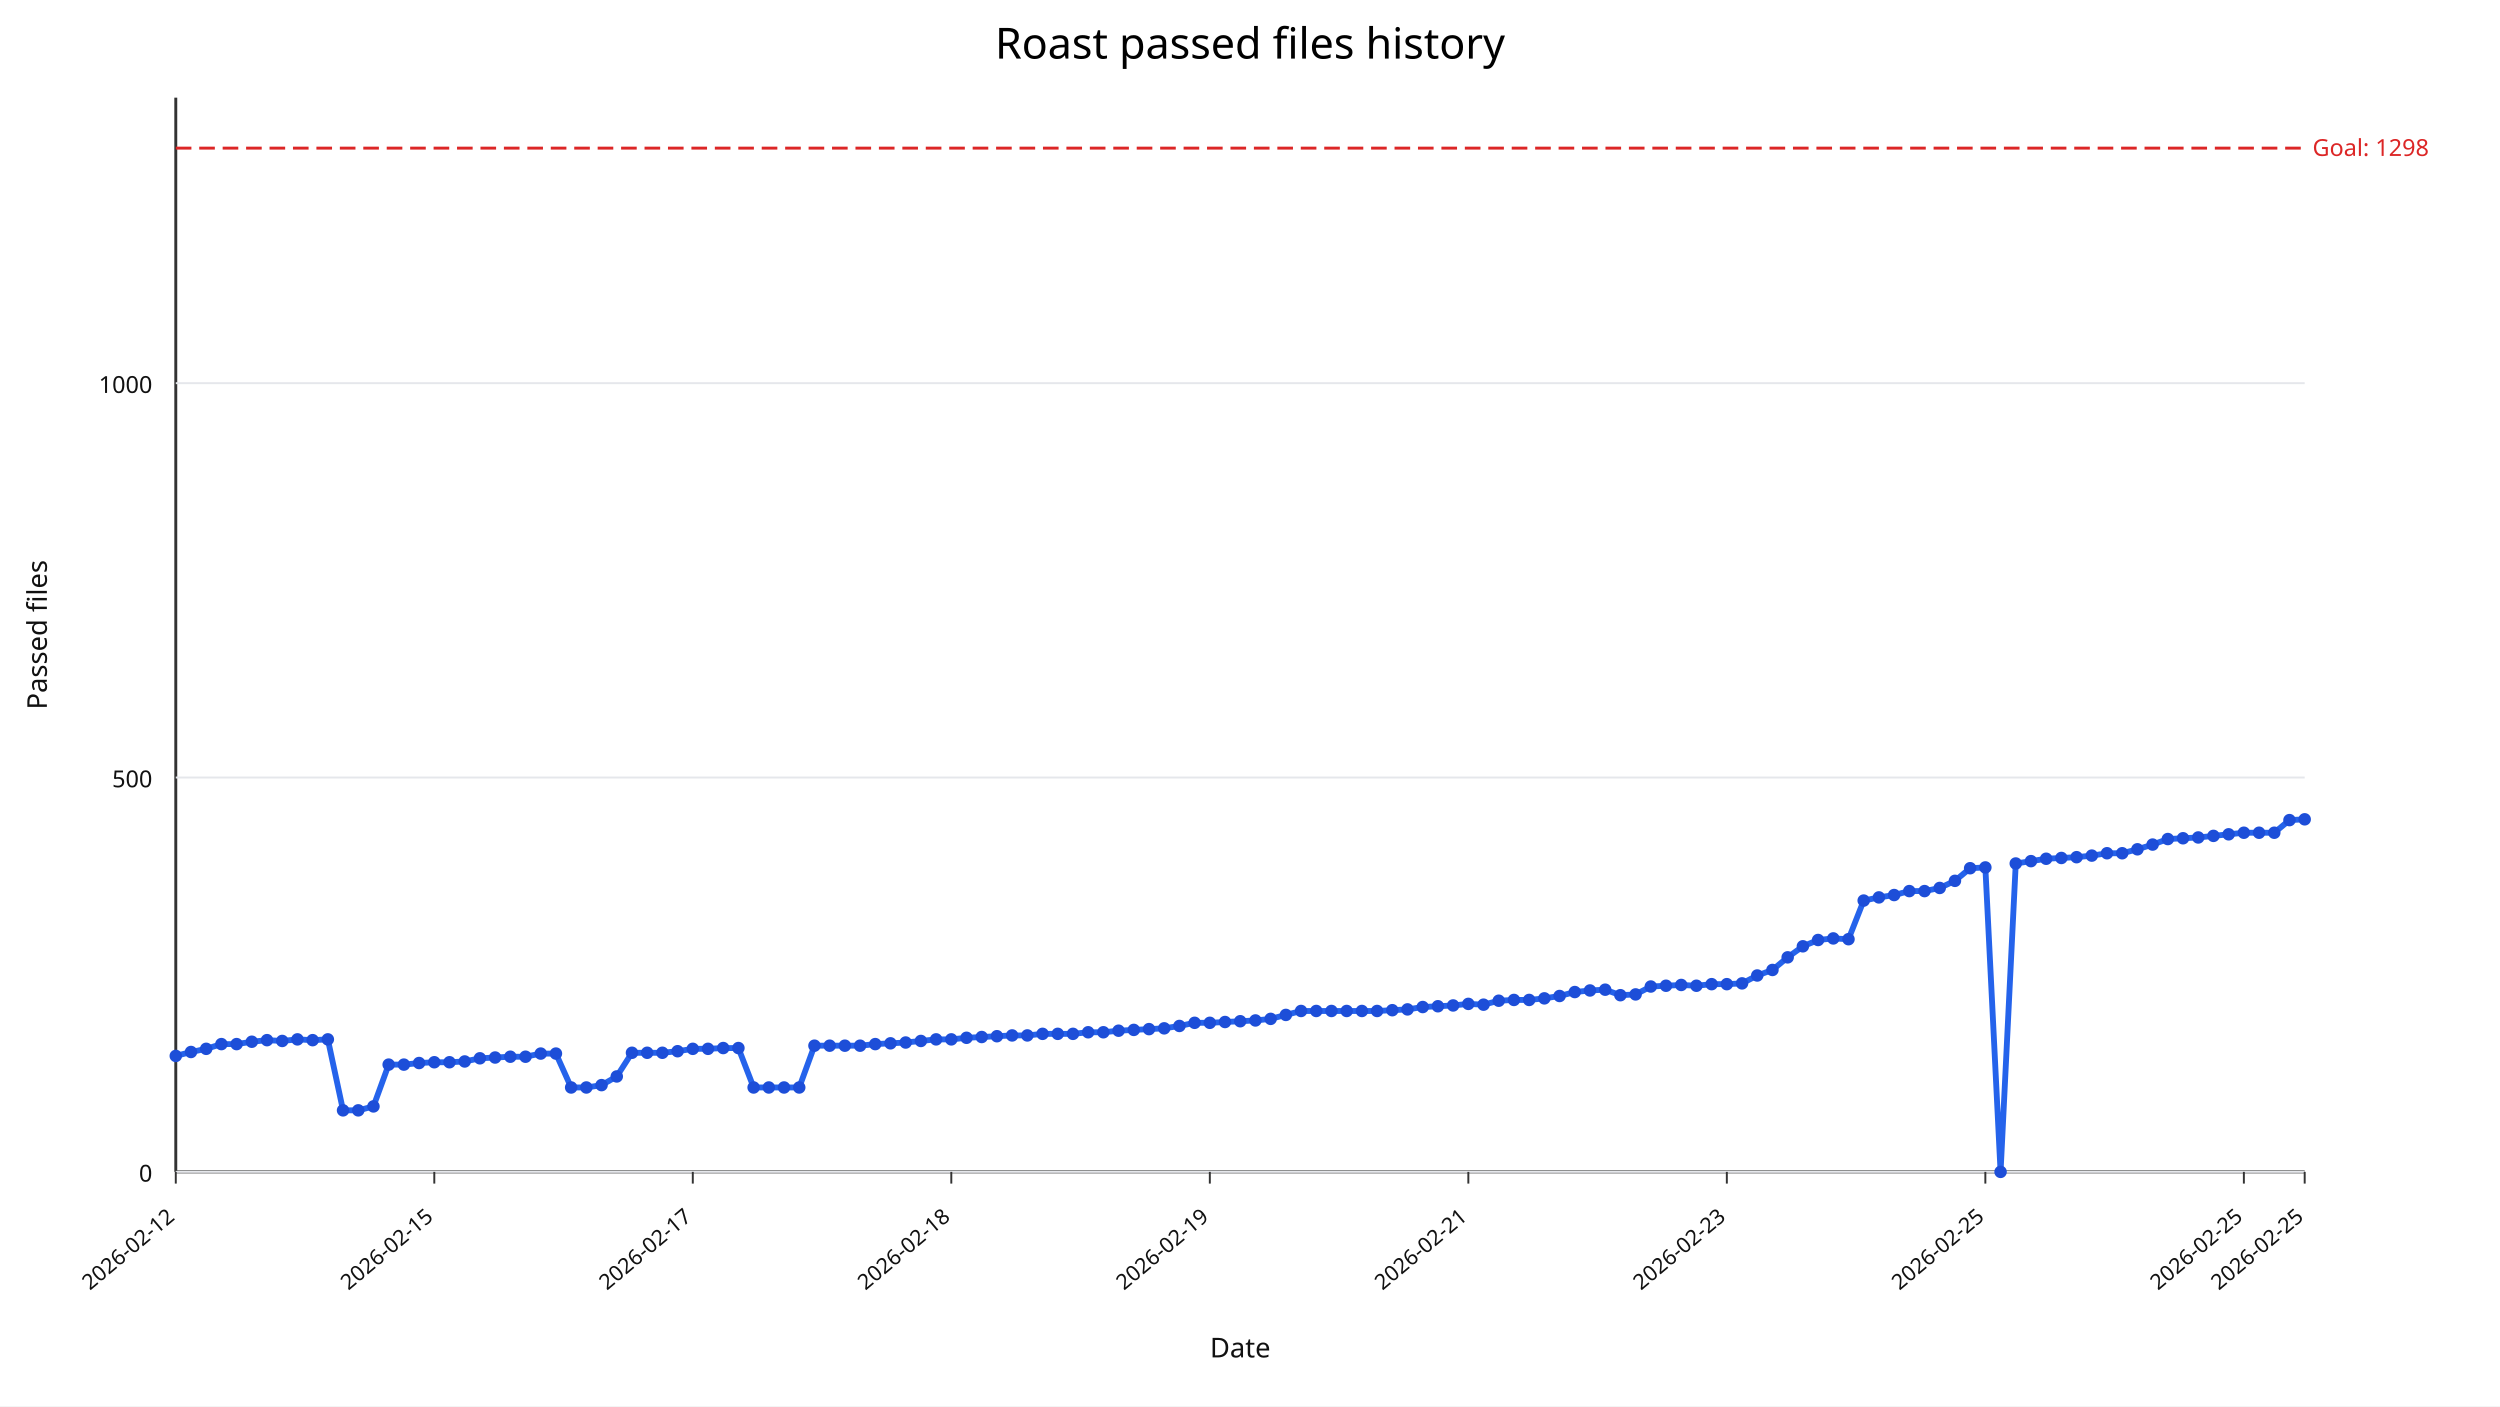
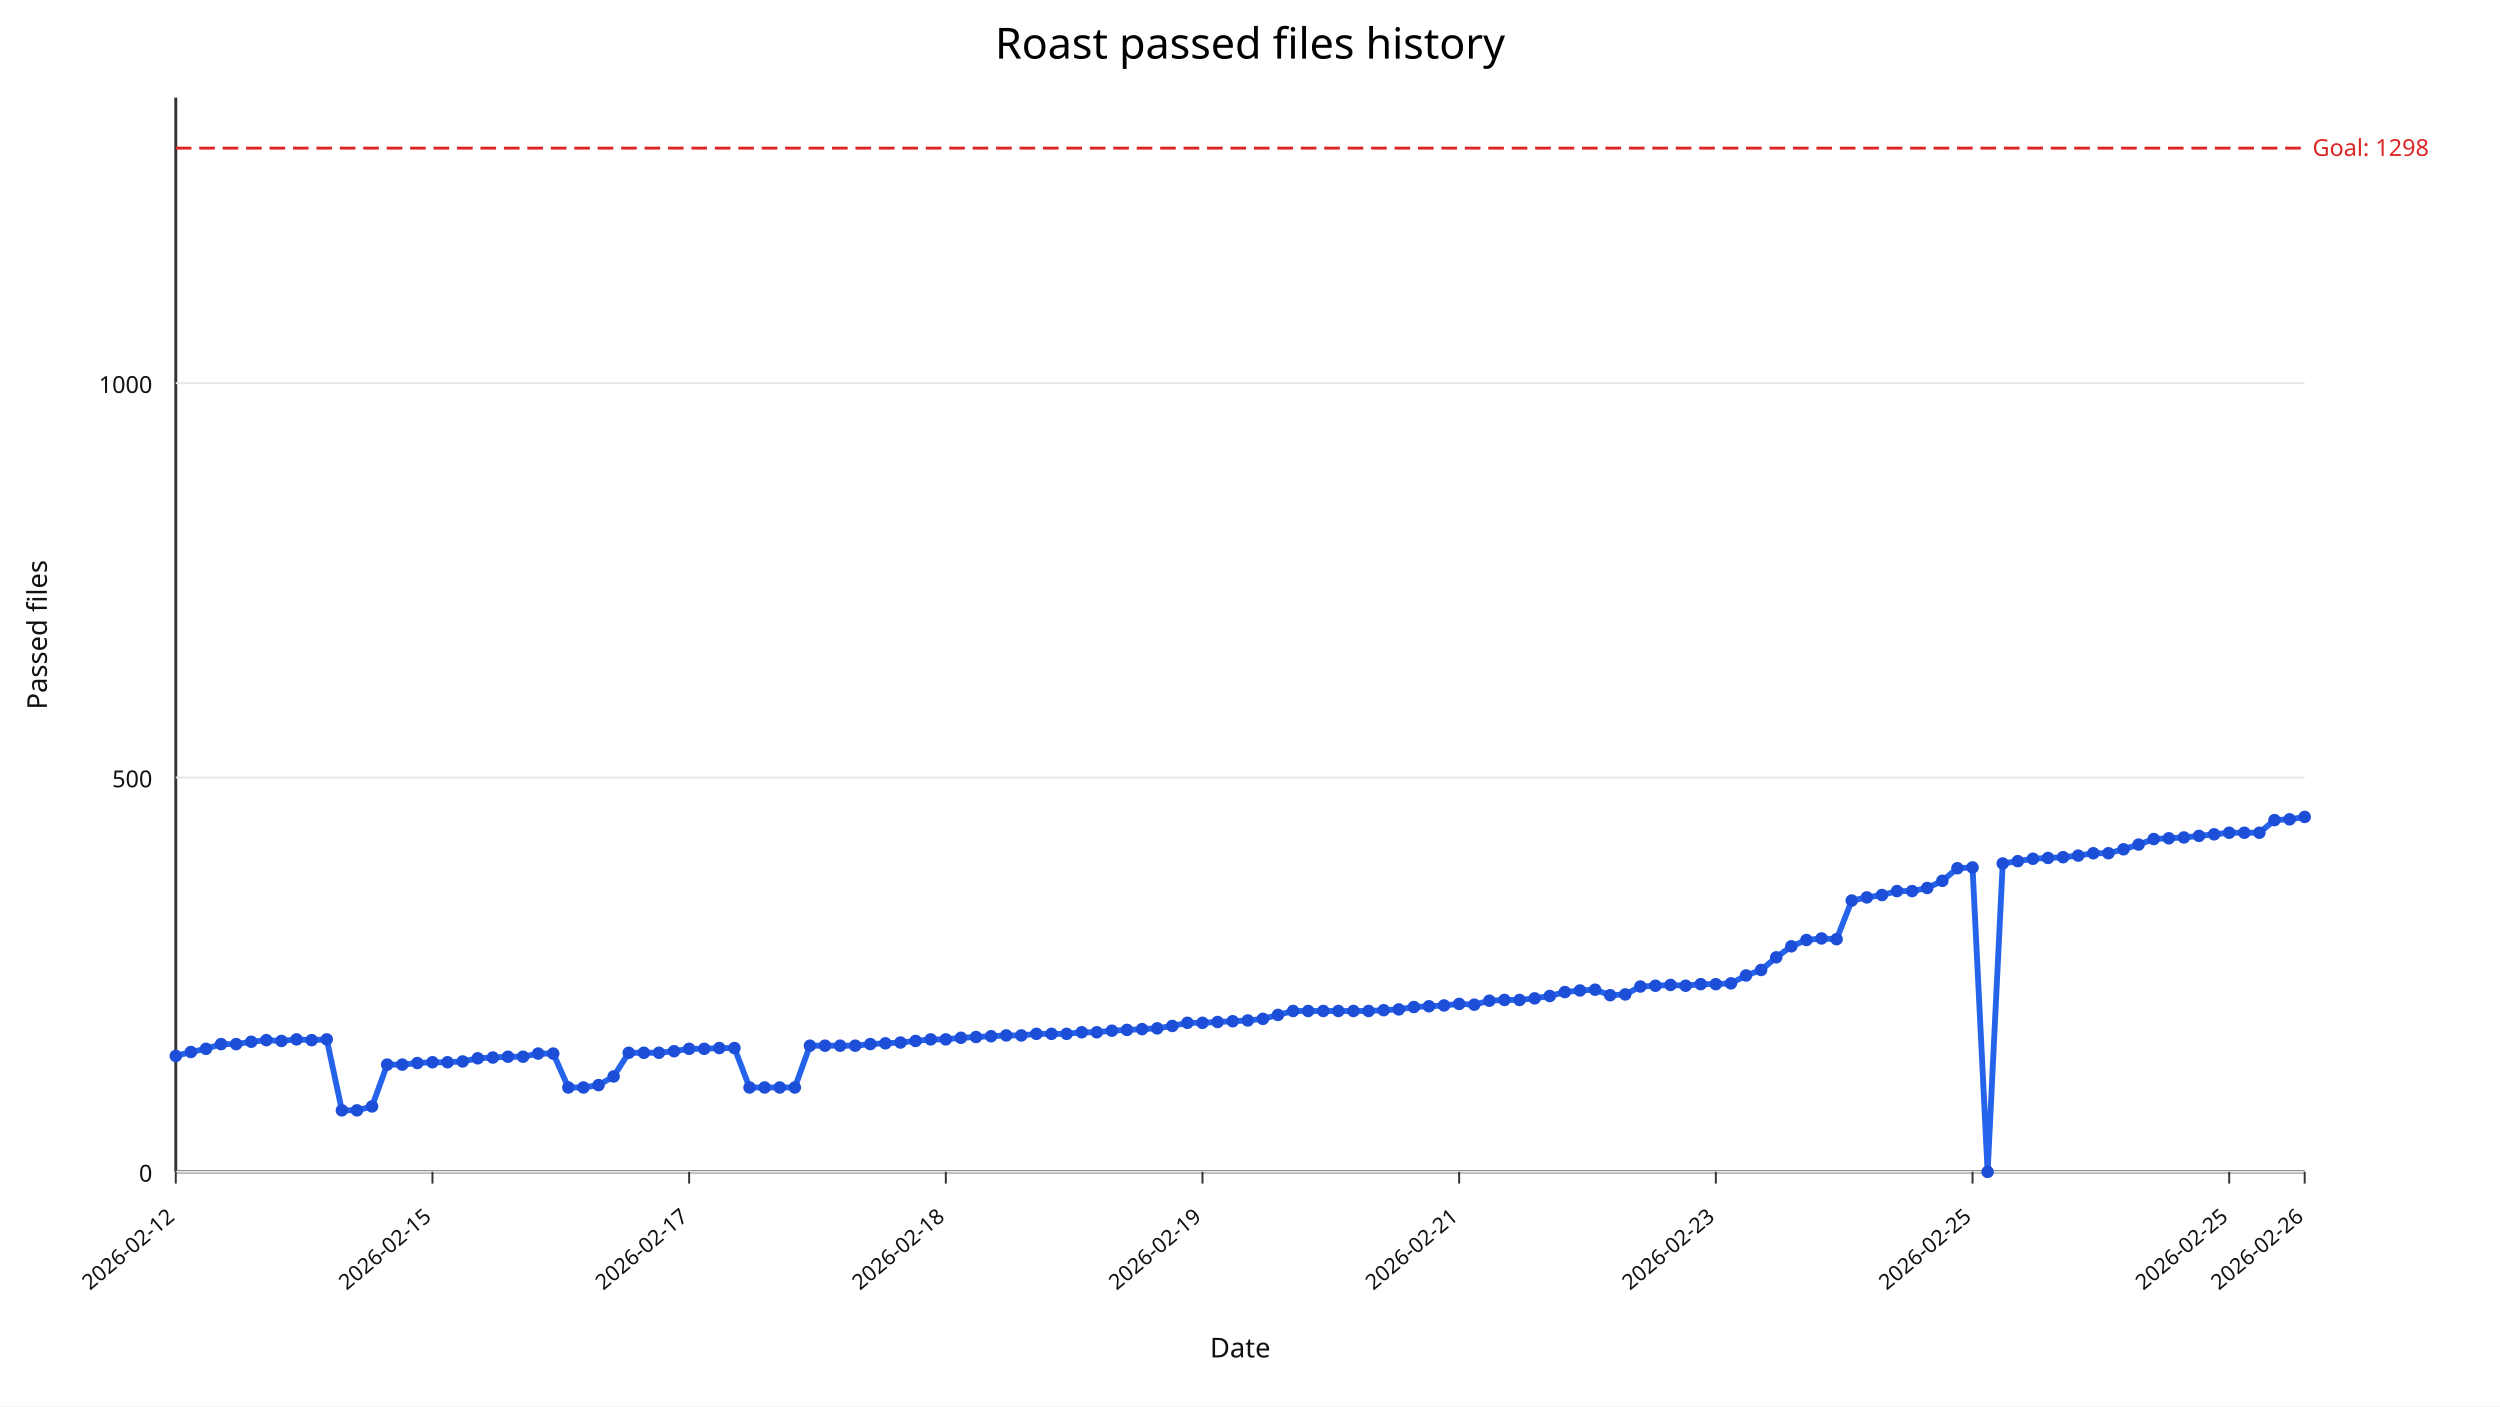
<svg xmlns="http://www.w3.org/2000/svg" width="1280" height="720" viewBox="0 0 1280 720">
  <rect width="100%" height="100%" fill="#ffffff" />
  <text x="640" y="30" text-anchor="middle" font-size="22" font-family="sans-serif">Roast passed files history</text>
  <line x1="90" y1="600" x2="1180" y2="600" stroke="#333" stroke-width="1.5" />
  <line x1="90" y1="50" x2="90" y2="600" stroke="#333" stroke-width="1.5" />
  <line x1="90" y1="600.00" x2="1180" y2="600.00" stroke="#e5e7eb" stroke-width="1" />
  <text x="78" y="605.00" text-anchor="end" font-size="12" fill="#111" font-family="sans-serif">0</text>
  <line x1="90" y1="398.09" x2="1180" y2="398.09" stroke="#e5e7eb" stroke-width="1" />
  <text x="78" y="403.09" text-anchor="end" font-size="12" fill="#111" font-family="sans-serif">500</text>
  <line x1="90" y1="196.18" x2="1180" y2="196.18" stroke="#e5e7eb" stroke-width="1" />
  <text x="78" y="201.18" text-anchor="end" font-size="12" fill="#111" font-family="sans-serif">1000</text>
  <line x1="90.00" y1="600" x2="90.00" y2="606" stroke="#333" stroke-width="1" />
  <text x="90.00" y="624" text-anchor="end" font-size="11" fill="#111" transform="rotate(-40 90.00,624)" font-family="sans-serif">2026-02-12</text>
-   <line x1="222.36" y1="600" x2="222.36" y2="606" stroke="#333" stroke-width="1" />
-   <text x="222.36" y="624" text-anchor="end" font-size="11" fill="#111" transform="rotate(-40 222.36,624)" font-family="sans-serif">2026-02-15</text>
-   <line x1="354.71" y1="600" x2="354.71" y2="606" stroke="#333" stroke-width="1" />
-   <text x="354.71" y="624" text-anchor="end" font-size="11" fill="#111" transform="rotate(-40 354.71,624)" font-family="sans-serif">2026-02-17</text>
-   <line x1="487.07" y1="600" x2="487.07" y2="606" stroke="#333" stroke-width="1" />
-   <text x="487.07" y="624" text-anchor="end" font-size="11" fill="#111" transform="rotate(-40 487.07,624)" font-family="sans-serif">2026-02-18</text>
-   <line x1="619.43" y1="600" x2="619.43" y2="606" stroke="#333" stroke-width="1" />
-   <text x="619.43" y="624" text-anchor="end" font-size="11" fill="#111" transform="rotate(-40 619.43,624)" font-family="sans-serif">2026-02-19</text>
-   <line x1="751.79" y1="600" x2="751.79" y2="606" stroke="#333" stroke-width="1" />
-   <text x="751.79" y="624" text-anchor="end" font-size="11" fill="#111" transform="rotate(-40 751.79,624)" font-family="sans-serif">2026-02-21</text>
-   <line x1="884.14" y1="600" x2="884.14" y2="606" stroke="#333" stroke-width="1" />
-   <text x="884.14" y="624" text-anchor="end" font-size="11" fill="#111" transform="rotate(-40 884.14,624)" font-family="sans-serif">2026-02-23</text>
-   <line x1="1016.50" y1="600" x2="1016.50" y2="606" stroke="#333" stroke-width="1" />
-   <text x="1016.50" y="624" text-anchor="end" font-size="11" fill="#111" transform="rotate(-40 1016.50,624)" font-family="sans-serif">2026-02-25</text>
-   <line x1="1148.86" y1="600" x2="1148.86" y2="606" stroke="#333" stroke-width="1" />
-   <text x="1148.86" y="624" text-anchor="end" font-size="11" fill="#111" transform="rotate(-40 1148.86,624)" font-family="sans-serif">2026-02-25</text>
+   <line x1="221.42" y1="600" x2="221.42" y2="606" stroke="#333" stroke-width="1" />
+   <text x="221.42" y="624" text-anchor="end" font-size="11" fill="#111" transform="rotate(-40 221.42,624)" font-family="sans-serif">2026-02-15</text>
+   <line x1="352.84" y1="600" x2="352.84" y2="606" stroke="#333" stroke-width="1" />
+   <text x="352.84" y="624" text-anchor="end" font-size="11" fill="#111" transform="rotate(-40 352.84,624)" font-family="sans-serif">2026-02-17</text>
+   <line x1="484.26" y1="600" x2="484.26" y2="606" stroke="#333" stroke-width="1" />
+   <text x="484.26" y="624" text-anchor="end" font-size="11" fill="#111" transform="rotate(-40 484.26,624)" font-family="sans-serif">2026-02-18</text>
+   <line x1="615.67" y1="600" x2="615.67" y2="606" stroke="#333" stroke-width="1" />
+   <text x="615.67" y="624" text-anchor="end" font-size="11" fill="#111" transform="rotate(-40 615.67,624)" font-family="sans-serif">2026-02-19</text>
+   <line x1="747.09" y1="600" x2="747.09" y2="606" stroke="#333" stroke-width="1" />
+   <text x="747.09" y="624" text-anchor="end" font-size="11" fill="#111" transform="rotate(-40 747.09,624)" font-family="sans-serif">2026-02-21</text>
+   <line x1="878.51" y1="600" x2="878.51" y2="606" stroke="#333" stroke-width="1" />
+   <text x="878.51" y="624" text-anchor="end" font-size="11" fill="#111" transform="rotate(-40 878.51,624)" font-family="sans-serif">2026-02-23</text>
+   <line x1="1009.93" y1="600" x2="1009.93" y2="606" stroke="#333" stroke-width="1" />
+   <text x="1009.93" y="624" text-anchor="end" font-size="11" fill="#111" transform="rotate(-40 1009.93,624)" font-family="sans-serif">2026-02-25</text>
+   <line x1="1141.35" y1="600" x2="1141.35" y2="606" stroke="#333" stroke-width="1" />
+   <text x="1141.35" y="624" text-anchor="end" font-size="11" fill="#111" transform="rotate(-40 1141.35,624)" font-family="sans-serif">2026-02-25</text>
  <line x1="1180.00" y1="600" x2="1180.00" y2="606" stroke="#333" stroke-width="1" />
-   <text x="1180.00" y="624" text-anchor="end" font-size="11" fill="#111" transform="rotate(-40 1180.00,624)" font-family="sans-serif">2026-02-25</text>
+   <text x="1180.00" y="624" text-anchor="end" font-size="11" fill="#111" transform="rotate(-40 1180.00,624)" font-family="sans-serif">2026-02-26</text>
  <line x1="90" y1="75.84" x2="1180" y2="75.84" stroke="#dc2626" stroke-width="1.5" stroke-dasharray="8,4" />
  <text x="1184" y="79.84" font-size="12" fill="#dc2626" font-family="sans-serif">Goal: 1298</text>
-   <polyline fill="none" stroke="#2563eb" stroke-width="3" points="90.00,540.64 97.79,538.62 105.57,537.00 113.36,534.58 121.14,534.58 128.93,533.37 136.71,532.56 144.50,532.97 152.29,532.16 160.07,532.56 167.86,532.16 175.64,568.50 183.43,568.50 191.21,566.48 199.00,545.08 206.79,545.08 214.57,544.27 222.36,543.87 230.14,543.87 237.93,543.47 245.71,541.85 253.50,541.45 261.29,541.04 269.07,541.04 276.86,539.43 284.64,539.43 292.43,556.79 300.21,556.79 308.00,555.58 315.79,551.14 323.57,539.02 331.36,539.02 339.14,539.02 346.93,538.22 354.71,537.00 362.50,537.00 370.29,536.60 378.07,536.60 385.86,556.79 393.64,556.79 401.43,556.79 409.21,556.79 417.00,535.39 424.79,535.39 432.57,535.39 440.36,535.39 448.14,534.58 455.93,534.18 463.71,533.77 471.50,532.97 479.29,532.16 487.07,532.16 494.86,531.35 502.64,530.95 510.43,530.54 518.21,530.14 526.00,530.14 533.79,529.33 541.57,529.33 549.36,529.33 557.14,528.52 564.93,528.52 572.71,527.72 580.50,527.31 588.29,526.91 596.07,526.51 603.86,525.29 611.64,523.68 619.43,523.68 627.21,523.27 635.00,522.87 642.79,522.47 650.57,521.66 658.36,519.64 666.14,517.62 673.93,517.62 681.71,517.62 689.50,517.62 697.29,517.62 705.07,517.62 712.86,517.22 720.64,516.81 728.43,515.60 736.21,515.20 744.00,514.79 751.79,513.99 759.57,514.39 767.36,512.37 775.14,511.97 782.93,511.97 790.71,511.16 798.50,509.95 806.29,507.93 814.07,507.12 821.86,506.72 829.64,509.54 837.43,509.14 845.21,505.10 853.00,504.70 860.79,504.30 868.57,504.70 876.36,503.89 884.14,503.89 891.93,503.49 899.71,499.45 907.50,496.62 915.29,490.16 923.07,484.51 930.86,481.28 938.64,480.47 946.43,480.87 954.21,461.09 962.00,459.47 969.79,458.26 977.57,456.24 985.36,456.24 993.14,454.63 1000.93,450.99 1008.71,444.53 1016.50,444.13 1024.29,600.00 1032.07,442.11 1039.86,440.90 1047.64,439.68 1055.43,439.28 1063.21,438.88 1071.00,438.07 1078.79,436.86 1086.57,436.86 1094.36,434.84 1102.14,432.42 1109.93,429.59 1117.71,429.19 1125.50,428.78 1133.29,427.97 1141.07,427.17 1148.86,426.36 1156.64,426.36 1164.43,426.36 1172.21,419.90 1180.00,419.49" />
+   <polyline fill="none" stroke="#2563eb" stroke-width="3" points="90.00,540.64 97.73,538.62 105.46,537.00 113.19,534.58 120.92,534.58 128.65,533.37 136.38,532.56 144.11,532.97 151.84,532.16 159.57,532.56 167.30,532.16 175.04,568.50 182.77,568.50 190.50,566.48 198.23,545.08 205.96,545.08 213.69,544.27 221.42,543.87 229.15,543.87 236.88,543.47 244.61,541.85 252.34,541.45 260.07,541.04 267.80,541.04 275.53,539.43 283.26,539.43 290.99,556.79 298.72,556.79 306.45,555.58 314.18,551.14 321.91,539.02 329.65,539.02 337.38,539.02 345.11,538.22 352.84,537.00 360.57,537.00 368.30,536.60 376.03,536.60 383.76,556.79 391.49,556.79 399.22,556.79 406.95,556.79 414.68,535.39 422.41,535.39 430.14,535.39 437.87,535.39 445.60,534.58 453.33,534.18 461.06,533.77 468.79,532.97 476.52,532.16 484.26,532.16 491.99,531.35 499.72,530.95 507.45,530.54 515.18,530.14 522.91,530.14 530.64,529.33 538.37,529.33 546.10,529.33 553.83,528.52 561.56,528.52 569.29,527.72 577.02,527.31 584.75,526.91 592.48,526.51 600.21,525.29 607.94,523.68 615.67,523.68 623.40,523.27 631.13,522.87 638.87,522.47 646.60,521.66 654.33,519.64 662.06,517.62 669.79,517.62 677.52,517.62 685.25,517.62 692.98,517.62 700.71,517.62 708.44,517.22 716.17,516.81 723.90,515.60 731.63,515.20 739.36,514.79 747.09,513.99 754.82,514.39 762.55,512.37 770.28,511.97 778.01,511.97 785.74,511.16 793.48,509.95 801.21,507.93 808.94,507.12 816.67,506.72 824.40,509.54 832.13,509.14 839.86,505.10 847.59,504.70 855.32,504.30 863.05,504.70 870.78,503.89 878.51,503.89 886.24,503.49 893.97,499.45 901.70,496.62 909.43,490.16 917.16,484.51 924.89,481.28 932.62,480.47 940.35,480.87 948.09,461.09 955.82,459.47 963.55,458.26 971.28,456.24 979.01,456.24 986.74,454.63 994.47,450.99 1002.20,444.53 1009.93,444.13 1017.66,600.00 1025.39,442.11 1033.12,440.90 1040.85,439.68 1048.58,439.28 1056.31,438.88 1064.04,438.07 1071.77,436.86 1079.50,436.86 1087.23,434.84 1094.96,432.42 1102.70,429.59 1110.43,429.19 1118.16,428.78 1125.89,427.97 1133.62,427.17 1141.35,426.36 1149.08,426.36 1156.81,426.36 1164.54,419.90 1172.27,419.49 1180.00,418.28" />
  <circle cx="90.00" cy="540.64" r="3.2" fill="#1d4ed8" />
-   <circle cx="97.79" cy="538.62" r="3.2" fill="#1d4ed8" />
-   <circle cx="105.57" cy="537.00" r="3.2" fill="#1d4ed8" />
-   <circle cx="113.36" cy="534.58" r="3.2" fill="#1d4ed8" />
-   <circle cx="121.14" cy="534.58" r="3.2" fill="#1d4ed8" />
-   <circle cx="128.93" cy="533.37" r="3.2" fill="#1d4ed8" />
-   <circle cx="136.71" cy="532.56" r="3.2" fill="#1d4ed8" />
-   <circle cx="144.50" cy="532.97" r="3.2" fill="#1d4ed8" />
-   <circle cx="152.29" cy="532.16" r="3.2" fill="#1d4ed8" />
-   <circle cx="160.07" cy="532.56" r="3.2" fill="#1d4ed8" />
-   <circle cx="167.86" cy="532.16" r="3.2" fill="#1d4ed8" />
-   <circle cx="175.64" cy="568.50" r="3.2" fill="#1d4ed8" />
-   <circle cx="183.43" cy="568.50" r="3.2" fill="#1d4ed8" />
-   <circle cx="191.21" cy="566.48" r="3.2" fill="#1d4ed8" />
-   <circle cx="199.00" cy="545.08" r="3.2" fill="#1d4ed8" />
-   <circle cx="206.79" cy="545.08" r="3.2" fill="#1d4ed8" />
-   <circle cx="214.57" cy="544.27" r="3.2" fill="#1d4ed8" />
-   <circle cx="222.36" cy="543.87" r="3.2" fill="#1d4ed8" />
-   <circle cx="230.14" cy="543.87" r="3.2" fill="#1d4ed8" />
-   <circle cx="237.93" cy="543.47" r="3.2" fill="#1d4ed8" />
-   <circle cx="245.71" cy="541.85" r="3.2" fill="#1d4ed8" />
-   <circle cx="253.50" cy="541.45" r="3.2" fill="#1d4ed8" />
-   <circle cx="261.29" cy="541.04" r="3.2" fill="#1d4ed8" />
-   <circle cx="269.07" cy="541.04" r="3.2" fill="#1d4ed8" />
-   <circle cx="276.86" cy="539.43" r="3.2" fill="#1d4ed8" />
-   <circle cx="284.64" cy="539.43" r="3.2" fill="#1d4ed8" />
-   <circle cx="292.43" cy="556.79" r="3.2" fill="#1d4ed8" />
-   <circle cx="300.21" cy="556.79" r="3.2" fill="#1d4ed8" />
-   <circle cx="308.00" cy="555.58" r="3.2" fill="#1d4ed8" />
-   <circle cx="315.79" cy="551.14" r="3.2" fill="#1d4ed8" />
-   <circle cx="323.57" cy="539.02" r="3.2" fill="#1d4ed8" />
-   <circle cx="331.36" cy="539.02" r="3.2" fill="#1d4ed8" />
-   <circle cx="339.14" cy="539.02" r="3.2" fill="#1d4ed8" />
-   <circle cx="346.93" cy="538.22" r="3.2" fill="#1d4ed8" />
-   <circle cx="354.71" cy="537.00" r="3.2" fill="#1d4ed8" />
-   <circle cx="362.50" cy="537.00" r="3.2" fill="#1d4ed8" />
-   <circle cx="370.29" cy="536.60" r="3.2" fill="#1d4ed8" />
-   <circle cx="378.07" cy="536.60" r="3.2" fill="#1d4ed8" />
-   <circle cx="385.86" cy="556.79" r="3.2" fill="#1d4ed8" />
-   <circle cx="393.64" cy="556.79" r="3.2" fill="#1d4ed8" />
-   <circle cx="401.43" cy="556.79" r="3.2" fill="#1d4ed8" />
-   <circle cx="409.21" cy="556.79" r="3.2" fill="#1d4ed8" />
-   <circle cx="417.00" cy="535.39" r="3.2" fill="#1d4ed8" />
-   <circle cx="424.79" cy="535.39" r="3.2" fill="#1d4ed8" />
-   <circle cx="432.57" cy="535.39" r="3.2" fill="#1d4ed8" />
-   <circle cx="440.36" cy="535.39" r="3.2" fill="#1d4ed8" />
-   <circle cx="448.14" cy="534.58" r="3.2" fill="#1d4ed8" />
-   <circle cx="455.93" cy="534.18" r="3.2" fill="#1d4ed8" />
-   <circle cx="463.71" cy="533.77" r="3.2" fill="#1d4ed8" />
-   <circle cx="471.50" cy="532.97" r="3.2" fill="#1d4ed8" />
-   <circle cx="479.29" cy="532.16" r="3.2" fill="#1d4ed8" />
-   <circle cx="487.07" cy="532.16" r="3.2" fill="#1d4ed8" />
-   <circle cx="494.86" cy="531.35" r="3.2" fill="#1d4ed8" />
-   <circle cx="502.64" cy="530.95" r="3.2" fill="#1d4ed8" />
-   <circle cx="510.43" cy="530.54" r="3.2" fill="#1d4ed8" />
-   <circle cx="518.21" cy="530.14" r="3.2" fill="#1d4ed8" />
-   <circle cx="526.00" cy="530.14" r="3.2" fill="#1d4ed8" />
-   <circle cx="533.79" cy="529.33" r="3.2" fill="#1d4ed8" />
-   <circle cx="541.57" cy="529.33" r="3.2" fill="#1d4ed8" />
-   <circle cx="549.36" cy="529.33" r="3.2" fill="#1d4ed8" />
-   <circle cx="557.14" cy="528.52" r="3.2" fill="#1d4ed8" />
-   <circle cx="564.93" cy="528.52" r="3.2" fill="#1d4ed8" />
-   <circle cx="572.71" cy="527.72" r="3.2" fill="#1d4ed8" />
-   <circle cx="580.50" cy="527.31" r="3.2" fill="#1d4ed8" />
-   <circle cx="588.29" cy="526.91" r="3.2" fill="#1d4ed8" />
-   <circle cx="596.07" cy="526.51" r="3.2" fill="#1d4ed8" />
-   <circle cx="603.86" cy="525.29" r="3.2" fill="#1d4ed8" />
-   <circle cx="611.64" cy="523.68" r="3.2" fill="#1d4ed8" />
-   <circle cx="619.43" cy="523.68" r="3.2" fill="#1d4ed8" />
-   <circle cx="627.21" cy="523.27" r="3.2" fill="#1d4ed8" />
-   <circle cx="635.00" cy="522.87" r="3.2" fill="#1d4ed8" />
-   <circle cx="642.79" cy="522.47" r="3.2" fill="#1d4ed8" />
-   <circle cx="650.57" cy="521.66" r="3.2" fill="#1d4ed8" />
-   <circle cx="658.36" cy="519.64" r="3.2" fill="#1d4ed8" />
-   <circle cx="666.14" cy="517.62" r="3.2" fill="#1d4ed8" />
-   <circle cx="673.93" cy="517.62" r="3.2" fill="#1d4ed8" />
-   <circle cx="681.71" cy="517.62" r="3.2" fill="#1d4ed8" />
-   <circle cx="689.50" cy="517.62" r="3.2" fill="#1d4ed8" />
-   <circle cx="697.29" cy="517.62" r="3.2" fill="#1d4ed8" />
-   <circle cx="705.07" cy="517.62" r="3.2" fill="#1d4ed8" />
-   <circle cx="712.86" cy="517.22" r="3.2" fill="#1d4ed8" />
-   <circle cx="720.64" cy="516.81" r="3.2" fill="#1d4ed8" />
-   <circle cx="728.43" cy="515.60" r="3.2" fill="#1d4ed8" />
-   <circle cx="736.21" cy="515.20" r="3.2" fill="#1d4ed8" />
-   <circle cx="744.00" cy="514.79" r="3.2" fill="#1d4ed8" />
-   <circle cx="751.79" cy="513.99" r="3.2" fill="#1d4ed8" />
-   <circle cx="759.57" cy="514.39" r="3.2" fill="#1d4ed8" />
-   <circle cx="767.36" cy="512.37" r="3.2" fill="#1d4ed8" />
-   <circle cx="775.14" cy="511.97" r="3.2" fill="#1d4ed8" />
-   <circle cx="782.93" cy="511.97" r="3.2" fill="#1d4ed8" />
-   <circle cx="790.71" cy="511.16" r="3.2" fill="#1d4ed8" />
-   <circle cx="798.50" cy="509.95" r="3.2" fill="#1d4ed8" />
-   <circle cx="806.29" cy="507.93" r="3.2" fill="#1d4ed8" />
-   <circle cx="814.07" cy="507.12" r="3.2" fill="#1d4ed8" />
-   <circle cx="821.86" cy="506.72" r="3.2" fill="#1d4ed8" />
-   <circle cx="829.64" cy="509.54" r="3.2" fill="#1d4ed8" />
-   <circle cx="837.43" cy="509.14" r="3.2" fill="#1d4ed8" />
-   <circle cx="845.21" cy="505.10" r="3.2" fill="#1d4ed8" />
-   <circle cx="853.00" cy="504.70" r="3.2" fill="#1d4ed8" />
-   <circle cx="860.79" cy="504.30" r="3.2" fill="#1d4ed8" />
-   <circle cx="868.57" cy="504.70" r="3.2" fill="#1d4ed8" />
-   <circle cx="876.36" cy="503.89" r="3.2" fill="#1d4ed8" />
-   <circle cx="884.14" cy="503.89" r="3.2" fill="#1d4ed8" />
-   <circle cx="891.93" cy="503.49" r="3.2" fill="#1d4ed8" />
-   <circle cx="899.71" cy="499.45" r="3.2" fill="#1d4ed8" />
-   <circle cx="907.50" cy="496.62" r="3.2" fill="#1d4ed8" />
-   <circle cx="915.29" cy="490.16" r="3.2" fill="#1d4ed8" />
-   <circle cx="923.07" cy="484.51" r="3.2" fill="#1d4ed8" />
-   <circle cx="930.86" cy="481.28" r="3.2" fill="#1d4ed8" />
-   <circle cx="938.64" cy="480.47" r="3.2" fill="#1d4ed8" />
-   <circle cx="946.43" cy="480.87" r="3.2" fill="#1d4ed8" />
-   <circle cx="954.21" cy="461.09" r="3.2" fill="#1d4ed8" />
-   <circle cx="962.00" cy="459.47" r="3.2" fill="#1d4ed8" />
-   <circle cx="969.79" cy="458.26" r="3.2" fill="#1d4ed8" />
-   <circle cx="977.57" cy="456.24" r="3.2" fill="#1d4ed8" />
-   <circle cx="985.36" cy="456.24" r="3.2" fill="#1d4ed8" />
-   <circle cx="993.14" cy="454.63" r="3.2" fill="#1d4ed8" />
-   <circle cx="1000.93" cy="450.99" r="3.2" fill="#1d4ed8" />
-   <circle cx="1008.71" cy="444.53" r="3.2" fill="#1d4ed8" />
-   <circle cx="1016.50" cy="444.13" r="3.2" fill="#1d4ed8" />
-   <circle cx="1024.29" cy="600.00" r="3.2" fill="#1d4ed8" />
-   <circle cx="1032.07" cy="442.11" r="3.2" fill="#1d4ed8" />
-   <circle cx="1039.86" cy="440.90" r="3.2" fill="#1d4ed8" />
-   <circle cx="1047.64" cy="439.68" r="3.2" fill="#1d4ed8" />
-   <circle cx="1055.43" cy="439.28" r="3.2" fill="#1d4ed8" />
-   <circle cx="1063.21" cy="438.88" r="3.2" fill="#1d4ed8" />
-   <circle cx="1071.00" cy="438.07" r="3.2" fill="#1d4ed8" />
-   <circle cx="1078.79" cy="436.86" r="3.2" fill="#1d4ed8" />
-   <circle cx="1086.57" cy="436.86" r="3.2" fill="#1d4ed8" />
-   <circle cx="1094.36" cy="434.84" r="3.2" fill="#1d4ed8" />
-   <circle cx="1102.14" cy="432.42" r="3.2" fill="#1d4ed8" />
-   <circle cx="1109.93" cy="429.59" r="3.2" fill="#1d4ed8" />
-   <circle cx="1117.71" cy="429.19" r="3.2" fill="#1d4ed8" />
-   <circle cx="1125.50" cy="428.78" r="3.2" fill="#1d4ed8" />
-   <circle cx="1133.29" cy="427.97" r="3.2" fill="#1d4ed8" />
-   <circle cx="1141.07" cy="427.17" r="3.2" fill="#1d4ed8" />
-   <circle cx="1148.86" cy="426.36" r="3.2" fill="#1d4ed8" />
-   <circle cx="1156.64" cy="426.36" r="3.2" fill="#1d4ed8" />
-   <circle cx="1164.43" cy="426.36" r="3.2" fill="#1d4ed8" />
-   <circle cx="1172.21" cy="419.90" r="3.2" fill="#1d4ed8" />
-   <circle cx="1180.00" cy="419.49" r="3.2" fill="#1d4ed8" />
+   <circle cx="97.73" cy="538.62" r="3.2" fill="#1d4ed8" />
+   <circle cx="105.46" cy="537.00" r="3.2" fill="#1d4ed8" />
+   <circle cx="113.19" cy="534.58" r="3.2" fill="#1d4ed8" />
+   <circle cx="120.92" cy="534.58" r="3.2" fill="#1d4ed8" />
+   <circle cx="128.65" cy="533.37" r="3.2" fill="#1d4ed8" />
+   <circle cx="136.38" cy="532.56" r="3.2" fill="#1d4ed8" />
+   <circle cx="144.11" cy="532.97" r="3.2" fill="#1d4ed8" />
+   <circle cx="151.84" cy="532.16" r="3.2" fill="#1d4ed8" />
+   <circle cx="159.57" cy="532.56" r="3.2" fill="#1d4ed8" />
+   <circle cx="167.30" cy="532.16" r="3.2" fill="#1d4ed8" />
+   <circle cx="175.04" cy="568.50" r="3.2" fill="#1d4ed8" />
+   <circle cx="182.77" cy="568.50" r="3.2" fill="#1d4ed8" />
+   <circle cx="190.50" cy="566.48" r="3.2" fill="#1d4ed8" />
+   <circle cx="198.23" cy="545.08" r="3.2" fill="#1d4ed8" />
+   <circle cx="205.96" cy="545.08" r="3.2" fill="#1d4ed8" />
+   <circle cx="213.69" cy="544.27" r="3.2" fill="#1d4ed8" />
+   <circle cx="221.42" cy="543.87" r="3.2" fill="#1d4ed8" />
+   <circle cx="229.15" cy="543.87" r="3.2" fill="#1d4ed8" />
+   <circle cx="236.88" cy="543.47" r="3.2" fill="#1d4ed8" />
+   <circle cx="244.61" cy="541.85" r="3.2" fill="#1d4ed8" />
+   <circle cx="252.34" cy="541.45" r="3.2" fill="#1d4ed8" />
+   <circle cx="260.07" cy="541.04" r="3.2" fill="#1d4ed8" />
+   <circle cx="267.80" cy="541.04" r="3.2" fill="#1d4ed8" />
+   <circle cx="275.53" cy="539.43" r="3.2" fill="#1d4ed8" />
+   <circle cx="283.26" cy="539.43" r="3.2" fill="#1d4ed8" />
+   <circle cx="290.99" cy="556.79" r="3.2" fill="#1d4ed8" />
+   <circle cx="298.72" cy="556.79" r="3.2" fill="#1d4ed8" />
+   <circle cx="306.45" cy="555.58" r="3.2" fill="#1d4ed8" />
+   <circle cx="314.18" cy="551.14" r="3.2" fill="#1d4ed8" />
+   <circle cx="321.91" cy="539.02" r="3.2" fill="#1d4ed8" />
+   <circle cx="329.65" cy="539.02" r="3.2" fill="#1d4ed8" />
+   <circle cx="337.38" cy="539.02" r="3.2" fill="#1d4ed8" />
+   <circle cx="345.11" cy="538.22" r="3.2" fill="#1d4ed8" />
+   <circle cx="352.84" cy="537.00" r="3.2" fill="#1d4ed8" />
+   <circle cx="360.57" cy="537.00" r="3.2" fill="#1d4ed8" />
+   <circle cx="368.30" cy="536.60" r="3.2" fill="#1d4ed8" />
+   <circle cx="376.03" cy="536.60" r="3.2" fill="#1d4ed8" />
+   <circle cx="383.76" cy="556.79" r="3.2" fill="#1d4ed8" />
+   <circle cx="391.49" cy="556.79" r="3.2" fill="#1d4ed8" />
+   <circle cx="399.22" cy="556.79" r="3.2" fill="#1d4ed8" />
+   <circle cx="406.95" cy="556.79" r="3.2" fill="#1d4ed8" />
+   <circle cx="414.68" cy="535.39" r="3.2" fill="#1d4ed8" />
+   <circle cx="422.41" cy="535.39" r="3.2" fill="#1d4ed8" />
+   <circle cx="430.14" cy="535.39" r="3.2" fill="#1d4ed8" />
+   <circle cx="437.87" cy="535.39" r="3.2" fill="#1d4ed8" />
+   <circle cx="445.60" cy="534.58" r="3.2" fill="#1d4ed8" />
+   <circle cx="453.33" cy="534.18" r="3.2" fill="#1d4ed8" />
+   <circle cx="461.06" cy="533.77" r="3.2" fill="#1d4ed8" />
+   <circle cx="468.79" cy="532.97" r="3.2" fill="#1d4ed8" />
+   <circle cx="476.52" cy="532.16" r="3.2" fill="#1d4ed8" />
+   <circle cx="484.26" cy="532.16" r="3.2" fill="#1d4ed8" />
+   <circle cx="491.99" cy="531.35" r="3.2" fill="#1d4ed8" />
+   <circle cx="499.72" cy="530.95" r="3.2" fill="#1d4ed8" />
+   <circle cx="507.45" cy="530.54" r="3.2" fill="#1d4ed8" />
+   <circle cx="515.18" cy="530.14" r="3.2" fill="#1d4ed8" />
+   <circle cx="522.91" cy="530.14" r="3.2" fill="#1d4ed8" />
+   <circle cx="530.64" cy="529.33" r="3.2" fill="#1d4ed8" />
+   <circle cx="538.37" cy="529.33" r="3.2" fill="#1d4ed8" />
+   <circle cx="546.10" cy="529.33" r="3.2" fill="#1d4ed8" />
+   <circle cx="553.83" cy="528.52" r="3.2" fill="#1d4ed8" />
+   <circle cx="561.56" cy="528.52" r="3.2" fill="#1d4ed8" />
+   <circle cx="569.29" cy="527.72" r="3.2" fill="#1d4ed8" />
+   <circle cx="577.02" cy="527.31" r="3.2" fill="#1d4ed8" />
+   <circle cx="584.75" cy="526.91" r="3.2" fill="#1d4ed8" />
+   <circle cx="592.48" cy="526.51" r="3.2" fill="#1d4ed8" />
+   <circle cx="600.21" cy="525.29" r="3.2" fill="#1d4ed8" />
+   <circle cx="607.94" cy="523.68" r="3.2" fill="#1d4ed8" />
+   <circle cx="615.67" cy="523.68" r="3.2" fill="#1d4ed8" />
+   <circle cx="623.40" cy="523.27" r="3.2" fill="#1d4ed8" />
+   <circle cx="631.13" cy="522.87" r="3.2" fill="#1d4ed8" />
+   <circle cx="638.87" cy="522.47" r="3.2" fill="#1d4ed8" />
+   <circle cx="646.60" cy="521.66" r="3.2" fill="#1d4ed8" />
+   <circle cx="654.33" cy="519.64" r="3.2" fill="#1d4ed8" />
+   <circle cx="662.06" cy="517.62" r="3.2" fill="#1d4ed8" />
+   <circle cx="669.79" cy="517.62" r="3.2" fill="#1d4ed8" />
+   <circle cx="677.52" cy="517.62" r="3.2" fill="#1d4ed8" />
+   <circle cx="685.25" cy="517.62" r="3.2" fill="#1d4ed8" />
+   <circle cx="692.98" cy="517.62" r="3.2" fill="#1d4ed8" />
+   <circle cx="700.71" cy="517.62" r="3.2" fill="#1d4ed8" />
+   <circle cx="708.44" cy="517.22" r="3.2" fill="#1d4ed8" />
+   <circle cx="716.17" cy="516.81" r="3.2" fill="#1d4ed8" />
+   <circle cx="723.90" cy="515.60" r="3.2" fill="#1d4ed8" />
+   <circle cx="731.63" cy="515.20" r="3.2" fill="#1d4ed8" />
+   <circle cx="739.36" cy="514.79" r="3.2" fill="#1d4ed8" />
+   <circle cx="747.09" cy="513.99" r="3.2" fill="#1d4ed8" />
+   <circle cx="754.82" cy="514.39" r="3.2" fill="#1d4ed8" />
+   <circle cx="762.55" cy="512.37" r="3.2" fill="#1d4ed8" />
+   <circle cx="770.28" cy="511.97" r="3.2" fill="#1d4ed8" />
+   <circle cx="778.01" cy="511.97" r="3.2" fill="#1d4ed8" />
+   <circle cx="785.74" cy="511.16" r="3.2" fill="#1d4ed8" />
+   <circle cx="793.48" cy="509.95" r="3.2" fill="#1d4ed8" />
+   <circle cx="801.21" cy="507.93" r="3.2" fill="#1d4ed8" />
+   <circle cx="808.94" cy="507.12" r="3.2" fill="#1d4ed8" />
+   <circle cx="816.67" cy="506.72" r="3.2" fill="#1d4ed8" />
+   <circle cx="824.40" cy="509.54" r="3.2" fill="#1d4ed8" />
+   <circle cx="832.13" cy="509.14" r="3.2" fill="#1d4ed8" />
+   <circle cx="839.86" cy="505.10" r="3.2" fill="#1d4ed8" />
+   <circle cx="847.59" cy="504.70" r="3.2" fill="#1d4ed8" />
+   <circle cx="855.32" cy="504.30" r="3.2" fill="#1d4ed8" />
+   <circle cx="863.05" cy="504.70" r="3.2" fill="#1d4ed8" />
+   <circle cx="870.78" cy="503.89" r="3.2" fill="#1d4ed8" />
+   <circle cx="878.51" cy="503.89" r="3.2" fill="#1d4ed8" />
+   <circle cx="886.24" cy="503.49" r="3.2" fill="#1d4ed8" />
+   <circle cx="893.97" cy="499.45" r="3.2" fill="#1d4ed8" />
+   <circle cx="901.70" cy="496.62" r="3.2" fill="#1d4ed8" />
+   <circle cx="909.43" cy="490.16" r="3.2" fill="#1d4ed8" />
+   <circle cx="917.16" cy="484.51" r="3.2" fill="#1d4ed8" />
+   <circle cx="924.89" cy="481.28" r="3.2" fill="#1d4ed8" />
+   <circle cx="932.62" cy="480.47" r="3.2" fill="#1d4ed8" />
+   <circle cx="940.35" cy="480.87" r="3.2" fill="#1d4ed8" />
+   <circle cx="948.09" cy="461.09" r="3.2" fill="#1d4ed8" />
+   <circle cx="955.82" cy="459.47" r="3.2" fill="#1d4ed8" />
+   <circle cx="963.55" cy="458.26" r="3.2" fill="#1d4ed8" />
+   <circle cx="971.28" cy="456.24" r="3.2" fill="#1d4ed8" />
+   <circle cx="979.01" cy="456.24" r="3.2" fill="#1d4ed8" />
+   <circle cx="986.74" cy="454.63" r="3.2" fill="#1d4ed8" />
+   <circle cx="994.47" cy="450.99" r="3.2" fill="#1d4ed8" />
+   <circle cx="1002.20" cy="444.53" r="3.2" fill="#1d4ed8" />
+   <circle cx="1009.93" cy="444.13" r="3.2" fill="#1d4ed8" />
+   <circle cx="1017.66" cy="600.00" r="3.2" fill="#1d4ed8" />
+   <circle cx="1025.39" cy="442.11" r="3.2" fill="#1d4ed8" />
+   <circle cx="1033.12" cy="440.90" r="3.2" fill="#1d4ed8" />
+   <circle cx="1040.85" cy="439.68" r="3.2" fill="#1d4ed8" />
+   <circle cx="1048.58" cy="439.28" r="3.2" fill="#1d4ed8" />
+   <circle cx="1056.31" cy="438.88" r="3.2" fill="#1d4ed8" />
+   <circle cx="1064.04" cy="438.07" r="3.2" fill="#1d4ed8" />
+   <circle cx="1071.77" cy="436.86" r="3.2" fill="#1d4ed8" />
+   <circle cx="1079.50" cy="436.86" r="3.2" fill="#1d4ed8" />
+   <circle cx="1087.23" cy="434.84" r="3.2" fill="#1d4ed8" />
+   <circle cx="1094.96" cy="432.42" r="3.2" fill="#1d4ed8" />
+   <circle cx="1102.70" cy="429.59" r="3.2" fill="#1d4ed8" />
+   <circle cx="1110.43" cy="429.19" r="3.2" fill="#1d4ed8" />
+   <circle cx="1118.16" cy="428.78" r="3.2" fill="#1d4ed8" />
+   <circle cx="1125.89" cy="427.97" r="3.2" fill="#1d4ed8" />
+   <circle cx="1133.62" cy="427.17" r="3.2" fill="#1d4ed8" />
+   <circle cx="1141.35" cy="426.36" r="3.2" fill="#1d4ed8" />
+   <circle cx="1149.08" cy="426.36" r="3.2" fill="#1d4ed8" />
+   <circle cx="1156.81" cy="426.36" r="3.2" fill="#1d4ed8" />
+   <circle cx="1164.54" cy="419.90" r="3.2" fill="#1d4ed8" />
+   <circle cx="1172.27" cy="419.49" r="3.2" fill="#1d4ed8" />
+   <circle cx="1180.00" cy="418.28" r="3.2" fill="#1d4ed8" />
  <text x="635" y="695" text-anchor="middle" font-size="14" fill="#111" font-family="sans-serif">Date</text>
  <text x="24" y="325" text-anchor="middle" font-size="14" fill="#111" transform="rotate(-90 24,325)" font-family="sans-serif">Passed files</text>
</svg>
